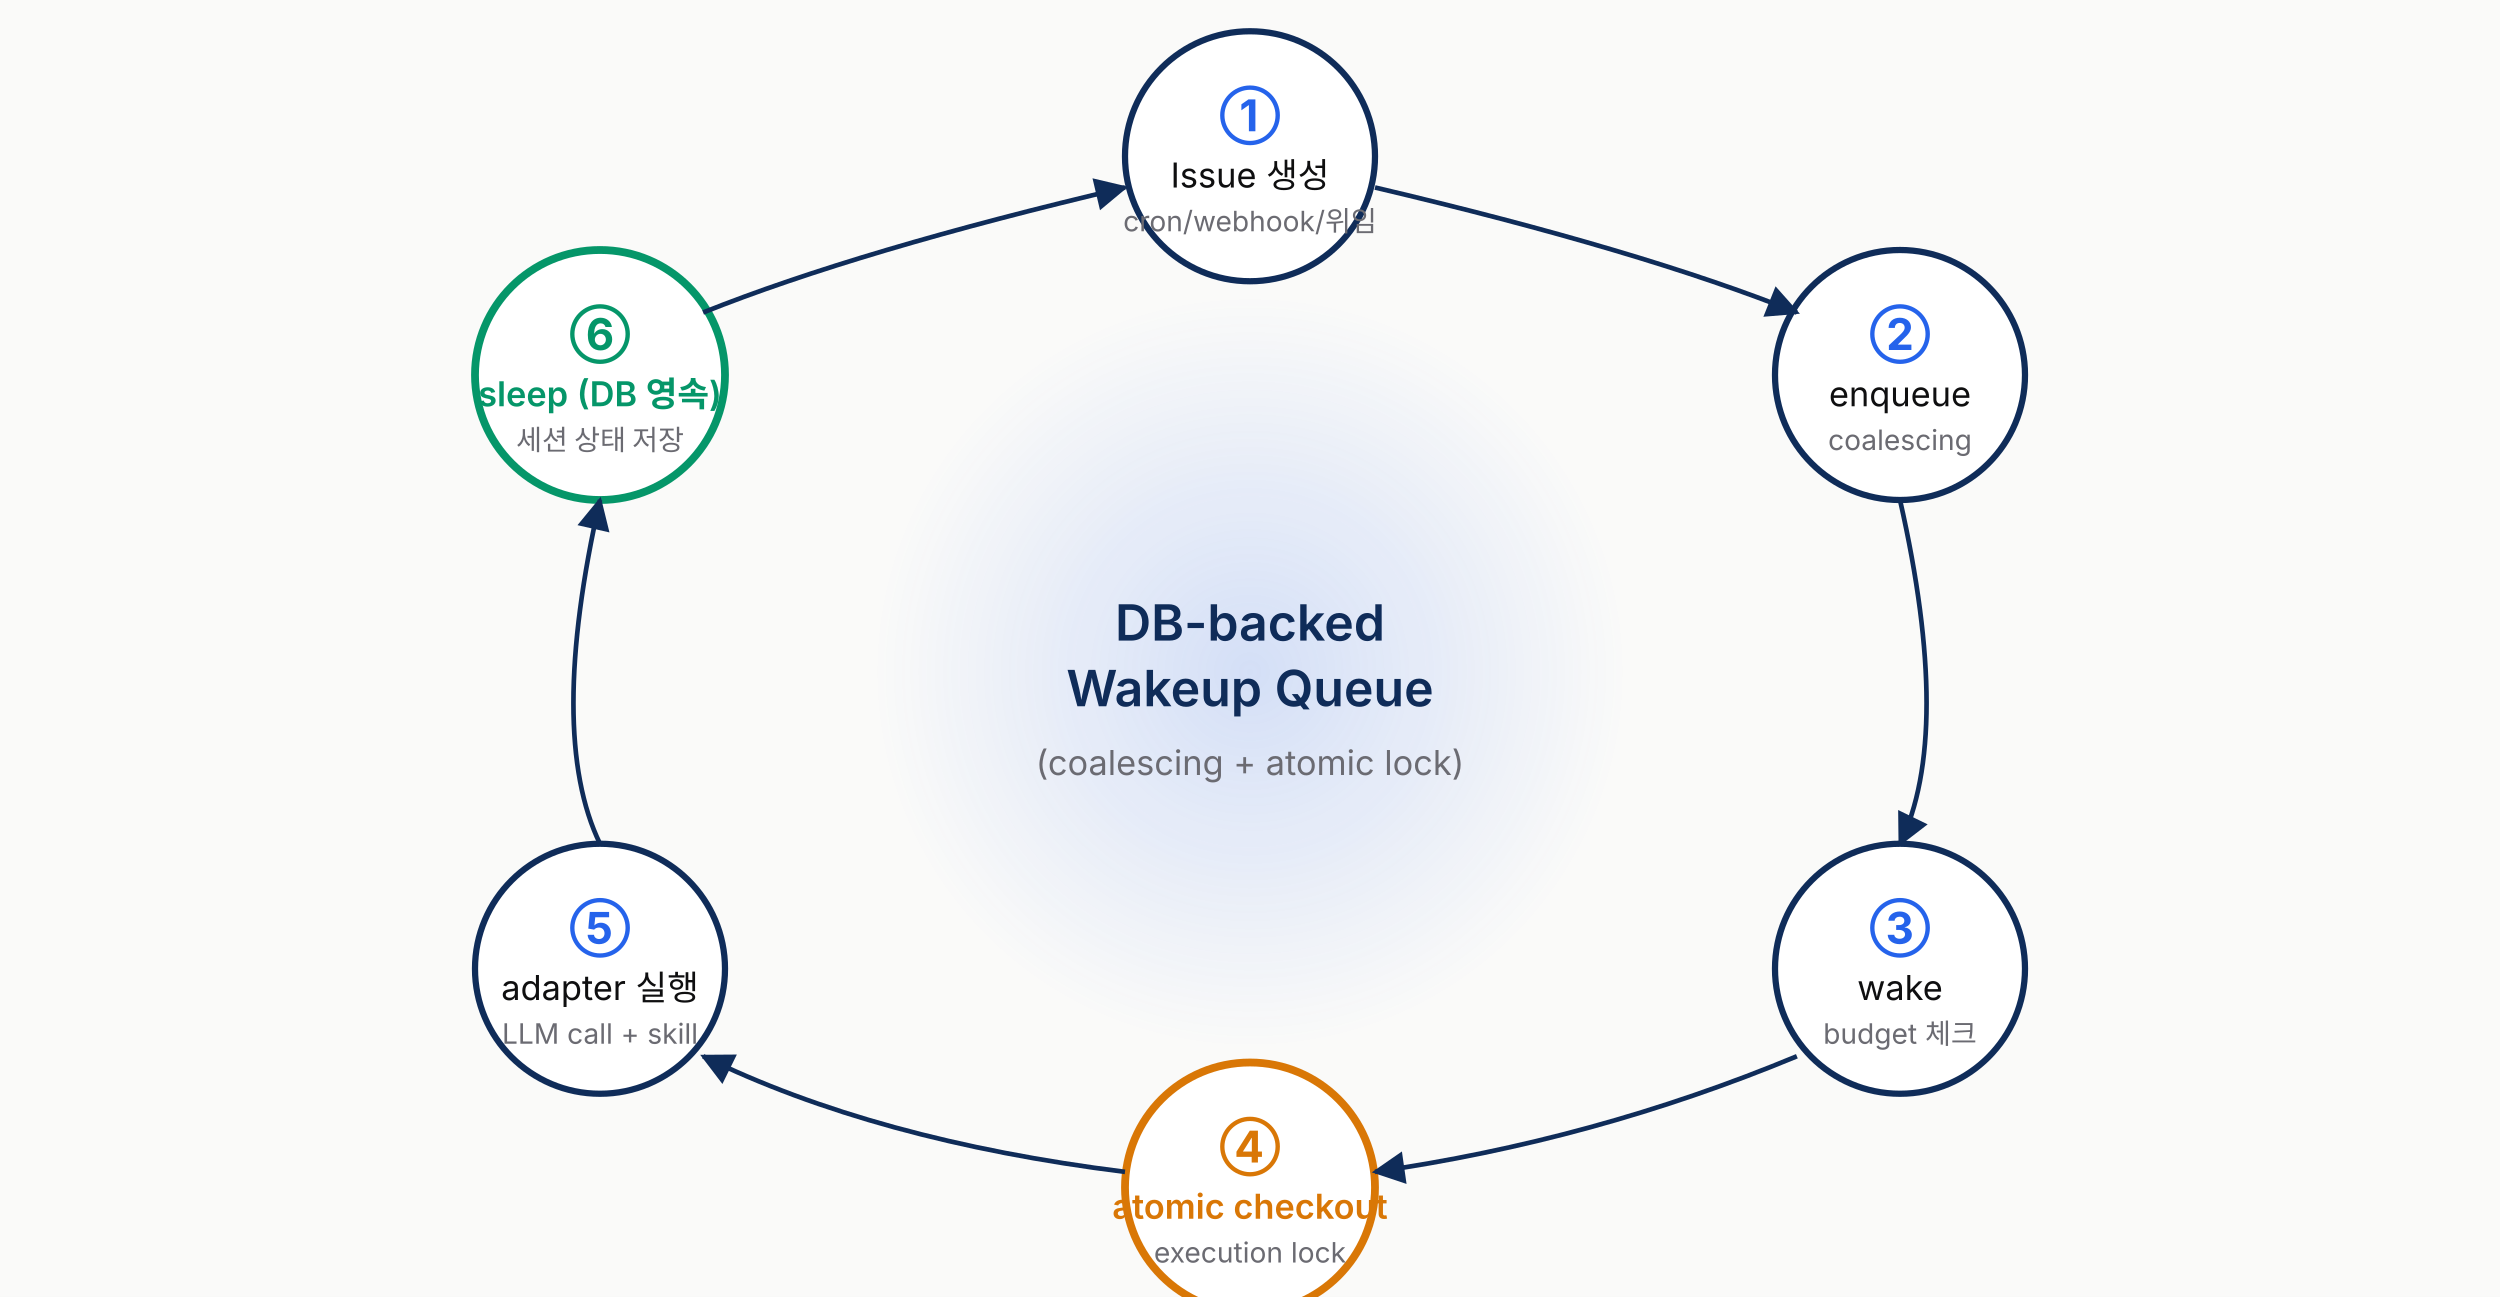
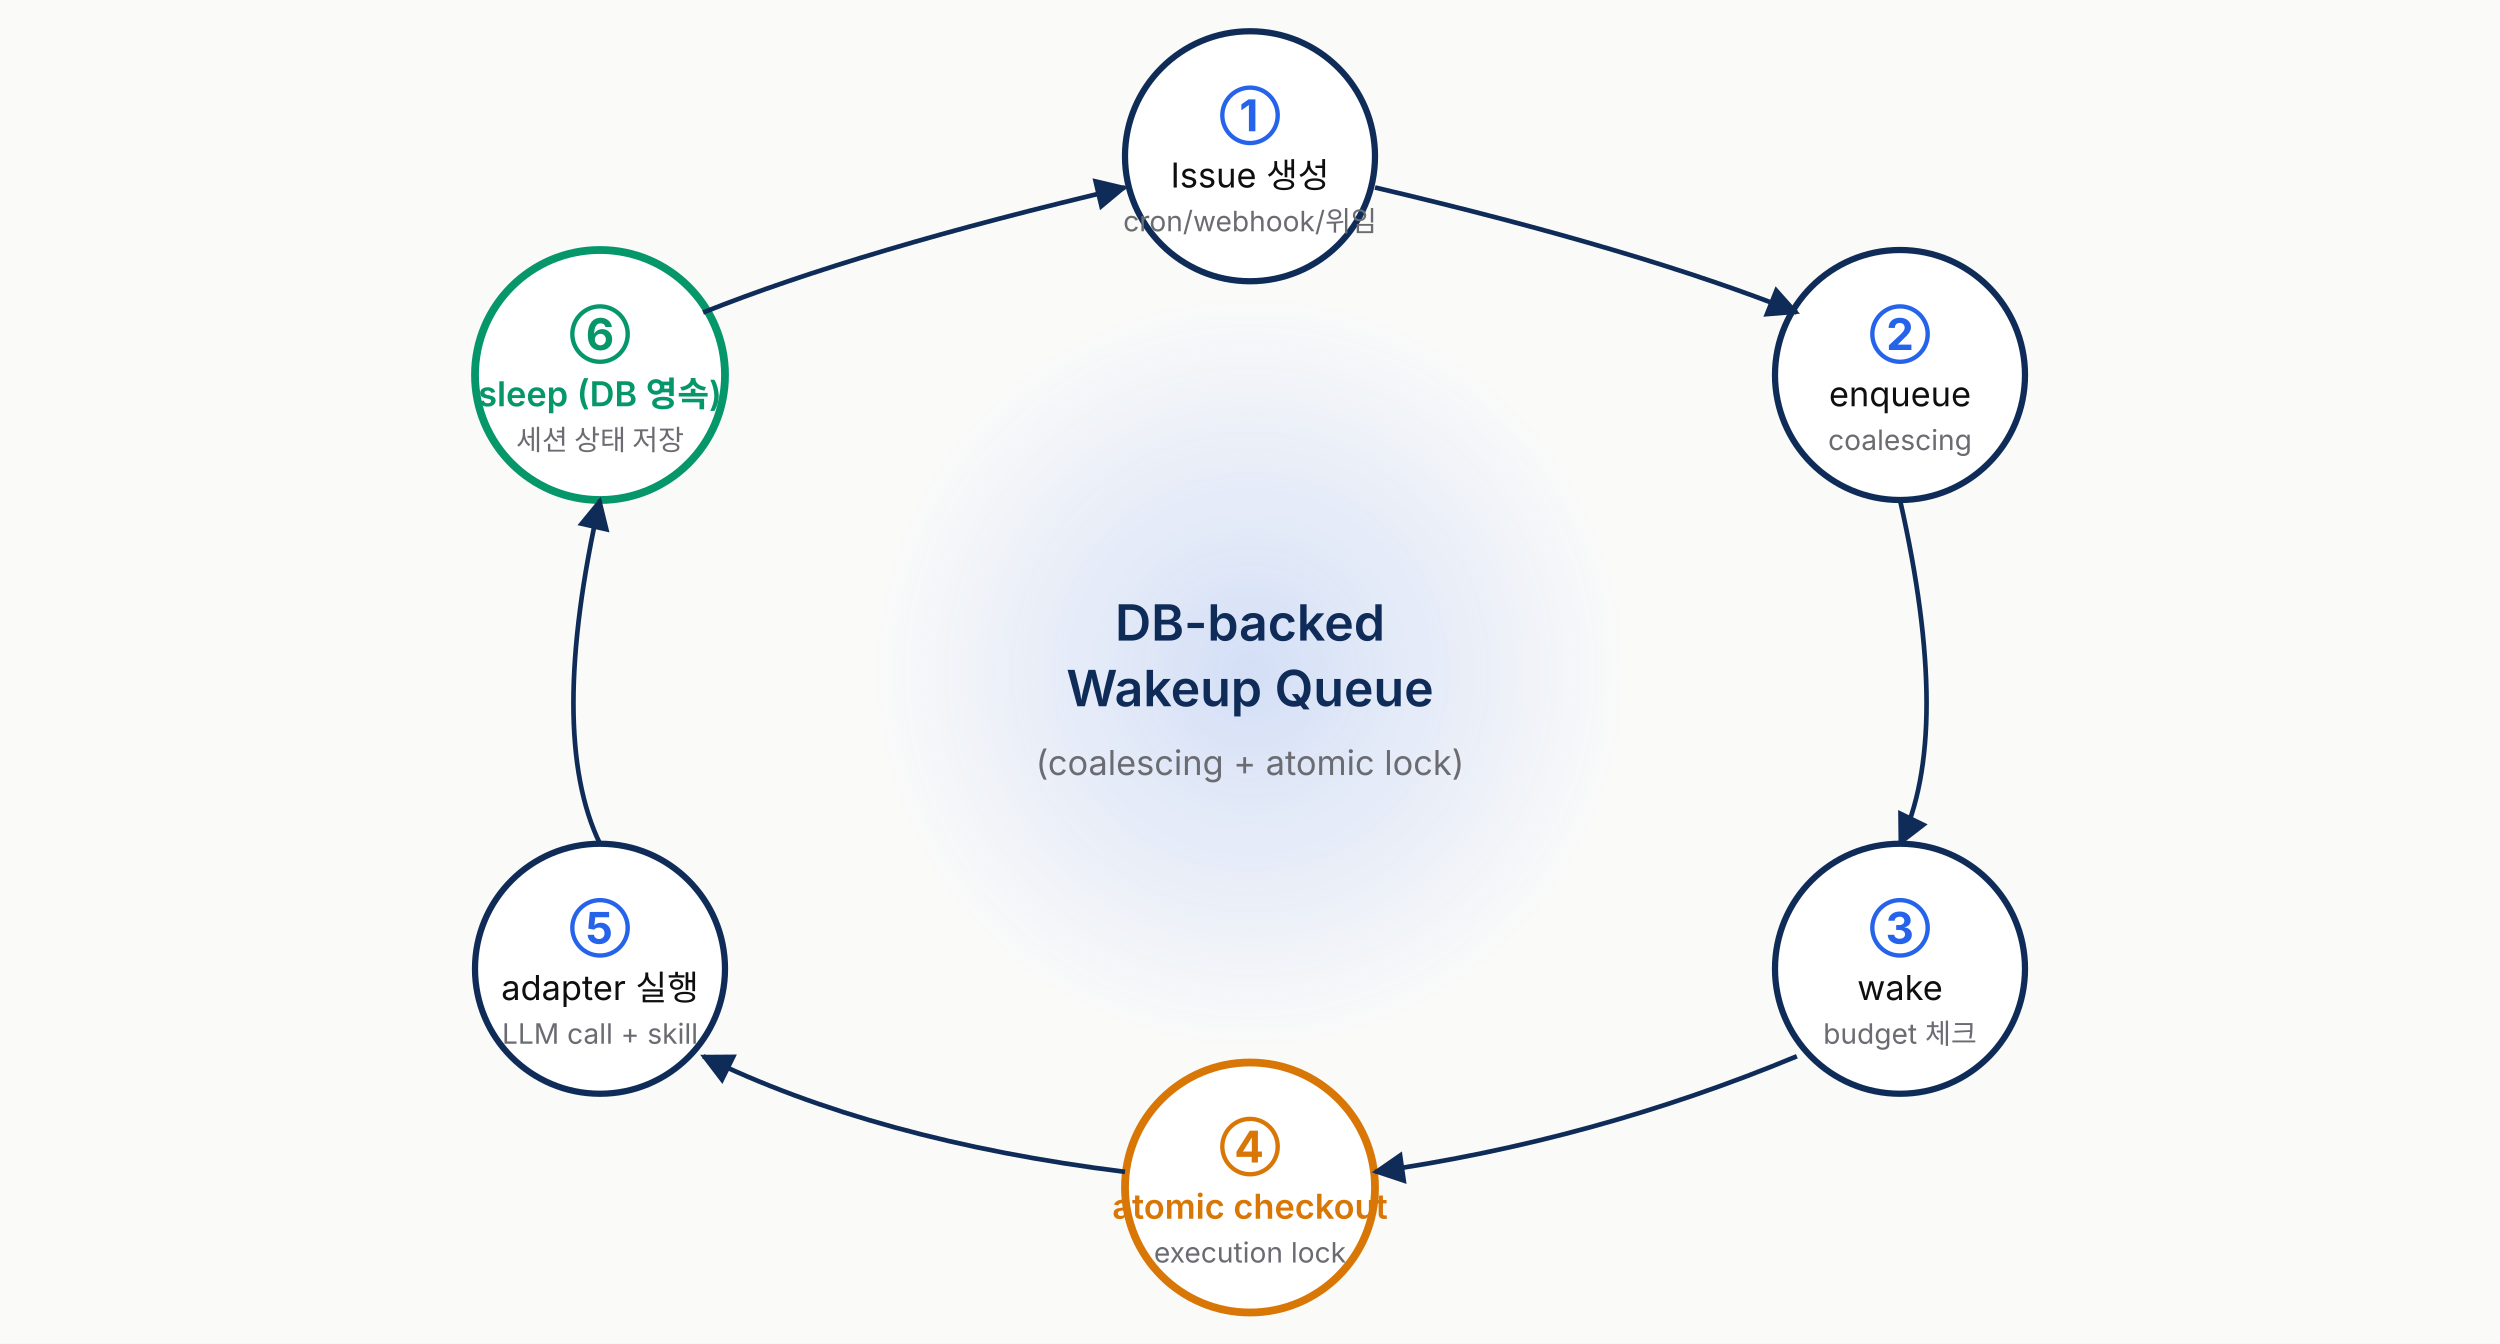
- <svg xmlns="http://www.w3.org/2000/svg" viewBox="0 50 800 415" font-family="-apple-system, 'Segoe UI', 'Noto Sans KR', sans-serif">
+ <svg xmlns="http://www.w3.org/2000/svg" viewBox="0 50 800 430" font-family="-apple-system, 'Segoe UI', 'Noto Sans KR', sans-serif">
  <defs>
    <marker id="arrow-hb" viewBox="0 0 10 10" refX="9" refY="5" markerWidth="7" markerHeight="7" orient="auto">
      <path d="M0,0 L10,5 L0,10 z" fill="#0F2C59" />
    </marker>
    <radialGradient id="centerGrad" cx="50%" cy="50%" r="50%">
      <stop offset="0%" stop-color="#2563EB" stop-opacity="0.18" />
      <stop offset="100%" stop-color="#2563EB" stop-opacity="0" />
    </radialGradient>
  </defs>
-   <rect x="0" y="50" width="800" height="415" fill="#FAFAF9" />
+   <rect x="0" y="50" width="800" height="430" fill="#FAFAF9" />
  <circle cx="400" cy="265" r="120" fill="url(#centerGrad)" />
  <text x="400" y="255" font-size="16" font-weight="600" text-anchor="middle" fill="#0F2C59">DB-backed</text>
  <text x="400" y="276" font-size="16" font-weight="600" text-anchor="middle" fill="#0F2C59">Wakeup Queue</text>
  <text x="400" y="298" font-size="11" text-anchor="middle" fill="#6B6B72">(coalescing + atomic lock)</text>
  <g>
    <circle cx="400" cy="100" r="40" fill="#FFFFFF" stroke="#0F2C59" stroke-width="2" />
    <text x="400" y="92" font-size="14" font-weight="700" text-anchor="middle" fill="#2563EB">①</text>
    <text x="400" y="110" font-size="11" text-anchor="middle" fill="#0F0F10">Issue 생성</text>
    <text x="400" y="124" font-size="9" text-anchor="middle" fill="#6B6B72">cron/webhook/위임</text>
  </g>
  <g>
    <circle cx="608" cy="170" r="40" fill="#FFFFFF" stroke="#0F2C59" stroke-width="2" />
    <text x="608" y="162" font-size="14" font-weight="700" text-anchor="middle" fill="#2563EB">②</text>
    <text x="608" y="180" font-size="11" text-anchor="middle" fill="#0F0F10">enqueue</text>
    <text x="608" y="194" font-size="9" text-anchor="middle" fill="#6B6B72">coalescing</text>
  </g>
  <g>
    <circle cx="608" cy="360" r="40" fill="#FFFFFF" stroke="#0F2C59" stroke-width="2" />
    <text x="608" y="352" font-size="14" font-weight="700" text-anchor="middle" fill="#2563EB">③</text>
    <text x="608" y="370" font-size="11" text-anchor="middle" fill="#0F0F10">wake</text>
    <text x="608" y="384" font-size="9" text-anchor="middle" fill="#6B6B72">budget 체크</text>
  </g>
  <g>
    <circle cx="400" cy="430" r="40" fill="#FFFFFF" stroke="#D97706" stroke-width="2.5" />
    <text x="400" y="422" font-size="14" font-weight="700" text-anchor="middle" fill="#D97706">④</text>
    <text x="400" y="440" font-size="11" font-weight="600" text-anchor="middle" fill="#D97706">atomic checkout</text>
    <text x="400" y="454" font-size="9" text-anchor="middle" fill="#6B6B72">execution lock</text>
  </g>
  <g>
    <circle cx="192" cy="360" r="40" fill="#FFFFFF" stroke="#0F2C59" stroke-width="2" />
    <text x="192" y="352" font-size="14" font-weight="700" text-anchor="middle" fill="#2563EB">⑤</text>
    <text x="192" y="370" font-size="11" text-anchor="middle" fill="#0F0F10">adapter 실행</text>
    <text x="192" y="384" font-size="9" text-anchor="middle" fill="#6B6B72">LLM call + skill</text>
  </g>
  <g>
    <circle cx="192" cy="170" r="40" fill="#FFFFFF" stroke="#059669" stroke-width="2.5" />
    <text x="192" y="162" font-size="14" font-weight="700" text-anchor="middle" fill="#059669">⑥</text>
    <text x="192" y="180" font-size="11" font-weight="600" text-anchor="middle" fill="#059669">sleep (DB 영속)</text>
    <text x="192" y="194" font-size="9" text-anchor="middle" fill="#6B6B72">세션 상태 저장</text>
  </g>
  <path d="M 440 110 Q 525 130 575 150" fill="none" stroke="#0F2C59" stroke-width="1.5" marker-end="url(#arrow-hb)" />
  <path d="M 608 210 Q 625 285 608 320" fill="none" stroke="#0F2C59" stroke-width="1.5" marker-end="url(#arrow-hb)" />
  <path d="M 575 388 Q 510 415 440 425" fill="none" stroke="#0F2C59" stroke-width="1.5" marker-end="url(#arrow-hb)" />
  <path d="M 360 425 Q 280 415 225 388" fill="none" stroke="#0F2C59" stroke-width="1.5" marker-end="url(#arrow-hb)" />
  <path d="M 192 320 Q 175 285 192 210" fill="none" stroke="#0F2C59" stroke-width="1.5" marker-end="url(#arrow-hb)" />
  <path d="M 225 150 Q 275 130 360 110" fill="none" stroke="#0F2C59" stroke-width="1.5" marker-end="url(#arrow-hb)" />
</svg>
